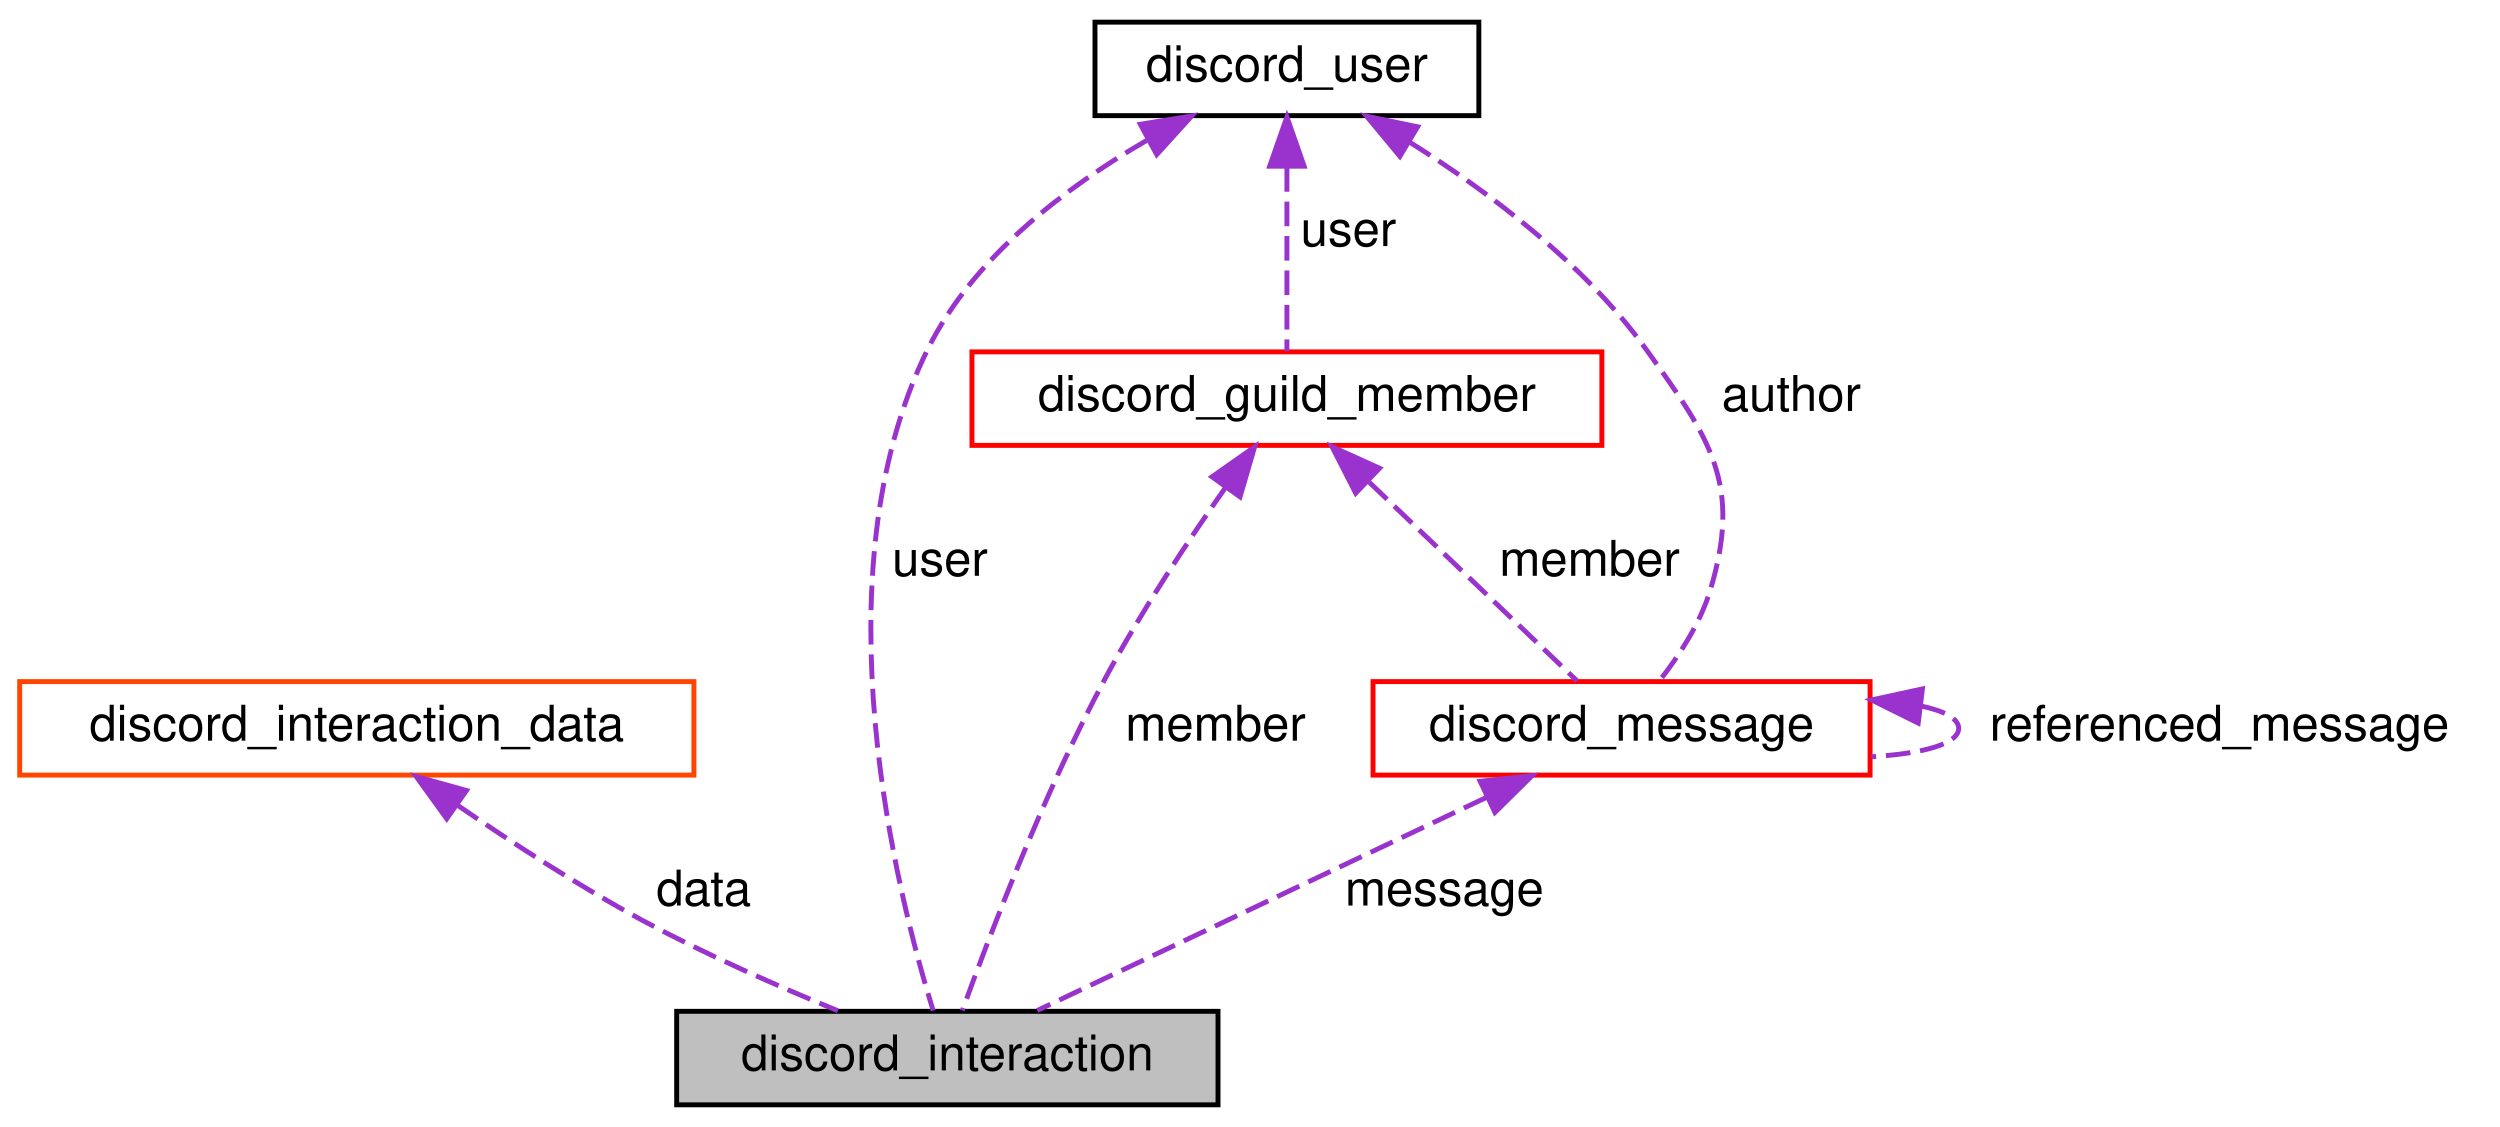
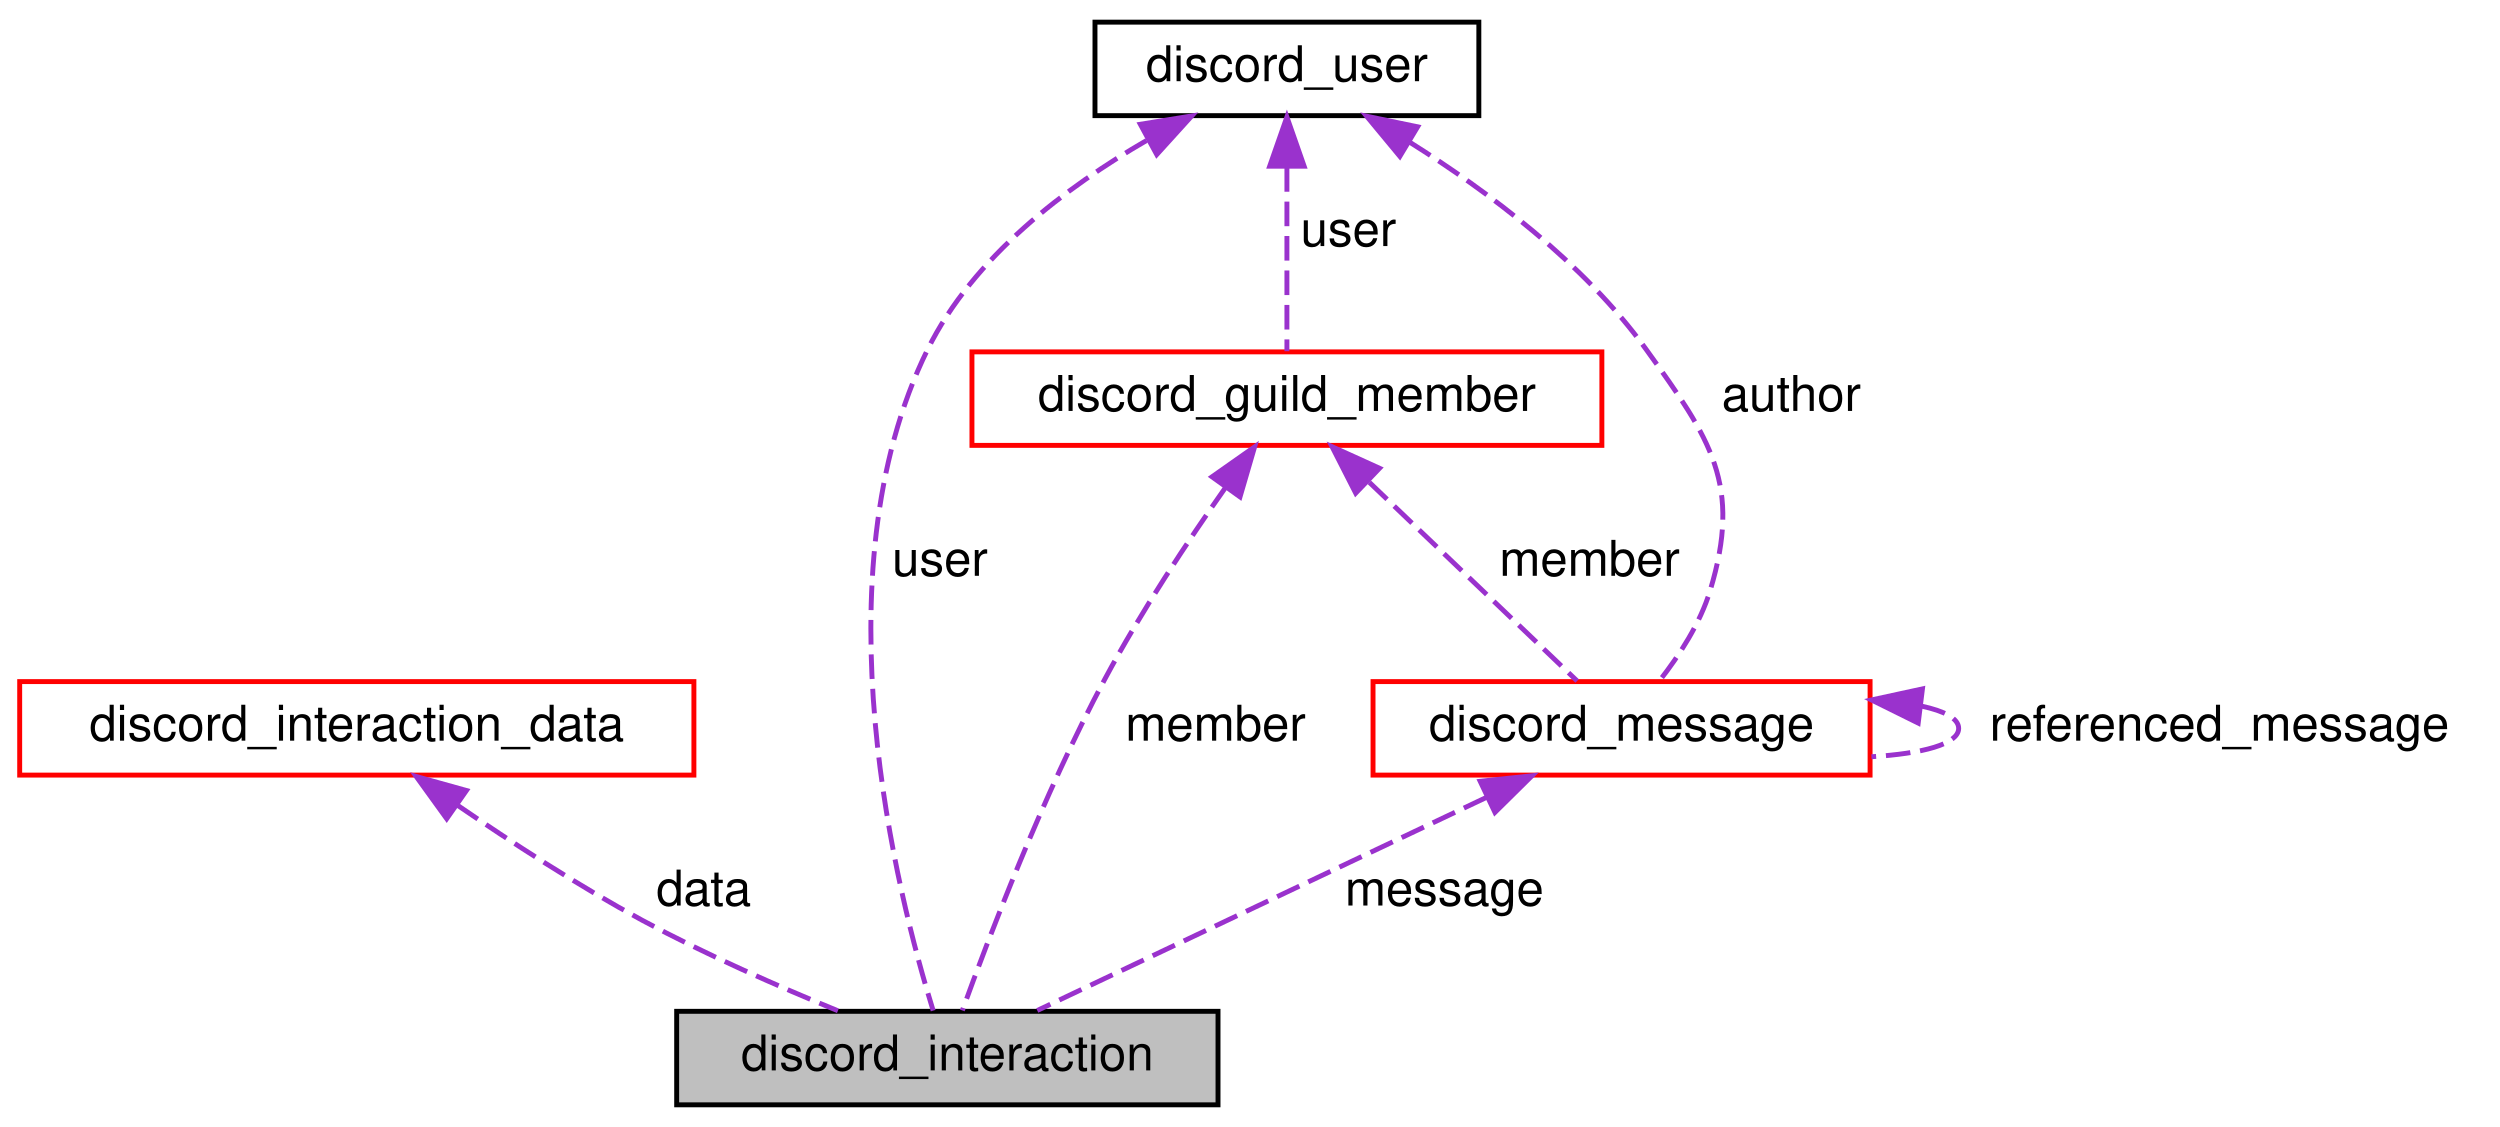
<svg xmlns="http://www.w3.org/2000/svg" xmlns:xlink="http://www.w3.org/1999/xlink" width="508pt" height="229pt" viewBox="0.00 0.00 508.00 229.00">
  <g id="graph0" class="graph" transform="scale(1 1) rotate(0) translate(4 225)">
    <g id="node1" class="node">
      <g id="a_node1">
        <a xlink:title=" ">
          <polygon fill="#bfbfbf" stroke="black" points="133.5,-0.5 133.5,-19.5 243.5,-19.5 243.5,-0.5 133.5,-0.5" />
          <text text-anchor="middle" x="188.5" y="-7.5" font-family="Helvetica,sans-Serif" font-size="10.00">discord_interaction</text>
        </a>
      </g>
    </g>
    <g id="node2" class="node">
      <g id="a_node2">
        <a xlink:href="structdiscord__interaction__data.html" target="_top" xlink:title=" ">
-           <polygon fill="none" stroke="orangered" points="0,-67.5 0,-86.5 137,-86.5 137,-67.5 0,-67.5" />
+           <polygon fill="none" stroke="red" points="0,-67.5 0,-86.5 137,-86.5 137,-67.5 0,-67.5" />
          <text text-anchor="middle" x="68.5" y="-74.5" font-family="Helvetica,sans-Serif" font-size="10.00">discord_interaction_data</text>
        </a>
      </g>
    </g>
    <g id="edge1" class="edge">
      <path fill="none" stroke="#9a32cd" stroke-dasharray="5,2" d="M88.95,-61.38C99.83,-53.92 113.59,-44.97 126.5,-38 139.31,-31.08 154.25,-24.53 166.26,-19.61" />
      <polygon fill="#9a32cd" stroke="#9a32cd" points="86.77,-58.63 80.57,-67.22 90.78,-64.37 86.77,-58.63" />
      <text text-anchor="middle" x="139" y="-41" font-family="Helvetica,sans-Serif" font-size="10.00"> data</text>
    </g>
    <g id="node3" class="node">
      <g id="a_node3">
        <a xlink:href="structdiscord__guild__member.html" target="_top" xlink:title=" ">
          <polygon fill="none" stroke="red" points="193.5,-134.5 193.5,-153.5 321.5,-153.5 321.5,-134.5 193.5,-134.5" />
          <text text-anchor="middle" x="257.5" y="-141.5" font-family="Helvetica,sans-Serif" font-size="10.00">discord_guild_member</text>
        </a>
      </g>
    </g>
    <g id="edge2" class="edge">
      <path fill="none" stroke="#9a32cd" stroke-dasharray="5,2" d="M245.11,-126.06C237.48,-115.21 227.8,-100.65 220.5,-87 207.94,-63.52 196.74,-34.04 191.55,-19.67" />
      <polygon fill="#9a32cd" stroke="#9a32cd" points="242.28,-128.11 250.94,-134.2 247.97,-124.03 242.28,-128.11" />
      <text text-anchor="middle" x="243" y="-74.5" font-family="Helvetica,sans-Serif" font-size="10.00"> member</text>
    </g>
    <g id="node5" class="node">
      <g id="a_node5">
        <a xlink:href="structdiscord__message.html" target="_top" xlink:title=" ">
          <polygon fill="none" stroke="red" points="275,-67.5 275,-86.5 376,-86.5 376,-67.5 275,-67.5" />
          <text text-anchor="middle" x="325.5" y="-74.5" font-family="Helvetica,sans-Serif" font-size="10.00">discord_message</text>
        </a>
      </g>
    </g>
    <g id="edge7" class="edge">
      <path fill="none" stroke="#9a32cd" stroke-dasharray="5,2" d="M274.24,-127C287.58,-114.25 305.73,-96.89 316.47,-86.63" />
      <polygon fill="#9a32cd" stroke="#9a32cd" points="271.48,-124.79 266.67,-134.23 276.32,-129.85 271.48,-124.79" />
      <text text-anchor="middle" x="319" y="-108" font-family="Helvetica,sans-Serif" font-size="10.00"> member</text>
    </g>
    <g id="node4" class="node">
      <g id="a_node4">
        <a xlink:href="structdiscord__user.html" target="_top" xlink:title=" ">
          <polygon fill="none" stroke="black" points="218.5,-201.5 218.5,-220.5 296.5,-220.5 296.5,-201.5 218.5,-201.5" />
          <text text-anchor="middle" x="257.5" y="-208.5" font-family="Helvetica,sans-Serif" font-size="10.00">discord_user</text>
        </a>
      </g>
    </g>
    <g id="edge4" class="edge">
      <path fill="none" stroke="#9a32cd" stroke-dasharray="5,2" d="M228.99,-196.46C212.72,-187.04 193.77,-172.8 184.5,-154 161.76,-107.89 178.41,-42.85 185.62,-19.64" />
      <polygon fill="#9a32cd" stroke="#9a32cd" points="227.71,-199.75 238.17,-201.44 231.05,-193.59 227.71,-199.75" />
      <text text-anchor="middle" x="187" y="-108" font-family="Helvetica,sans-Serif" font-size="10.00"> user</text>
    </g>
    <g id="edge3" class="edge">
      <path fill="none" stroke="#9a32cd" stroke-dasharray="5,2" d="M257.5,-191.04C257.5,-178.67 257.5,-163.12 257.5,-153.63" />
      <polygon fill="#9a32cd" stroke="#9a32cd" points="254,-191.23 257.5,-201.23 261,-191.23 254,-191.23" />
      <text text-anchor="middle" x="270" y="-175" font-family="Helvetica,sans-Serif" font-size="10.00"> user</text>
    </g>
    <g id="edge6" class="edge">
      <path fill="none" stroke="#9a32cd" stroke-dasharray="5,2" d="M282.43,-196.12C298.18,-186.22 317.88,-171.57 330.5,-154 343.65,-135.7 350.03,-126.56 343.5,-105 341.48,-98.31 337.19,-91.77 333.31,-86.8" />
      <polygon fill="#9a32cd" stroke="#9a32cd" points="280.45,-193.23 273.69,-201.39 284.06,-199.23 280.45,-193.23" />
      <text text-anchor="middle" x="360" y="-141.5" font-family="Helvetica,sans-Serif" font-size="10.00"> author</text>
    </g>
    <g id="edge5" class="edge">
      <path fill="none" stroke="#9a32cd" stroke-dasharray="5,2" d="M297.98,-62.94C270.85,-50.07 230.14,-30.76 206.77,-19.67" />
      <polygon fill="#9a32cd" stroke="#9a32cd" points="296.77,-66.24 307.31,-67.37 299.77,-59.92 296.77,-66.24" />
      <text text-anchor="middle" x="289.5" y="-41" font-family="Helvetica,sans-Serif" font-size="10.00"> message</text>
    </g>
    <g id="edge8" class="edge">
      <path fill="none" stroke="#9a32cd" stroke-dasharray="5,2" d="M386.43,-81.52C391.11,-80.52 394,-79.01 394,-77 394,-73.78 386.61,-71.86 376.28,-71.23" />
      <polygon fill="#9a32cd" stroke="#9a32cd" points="385.78,-78.07 376.28,-82.77 386.64,-85.02 385.78,-78.07" />
      <text text-anchor="middle" x="447" y="-74.5" font-family="Helvetica,sans-Serif" font-size="10.00"> referenced_message</text>
    </g>
  </g>
</svg>
